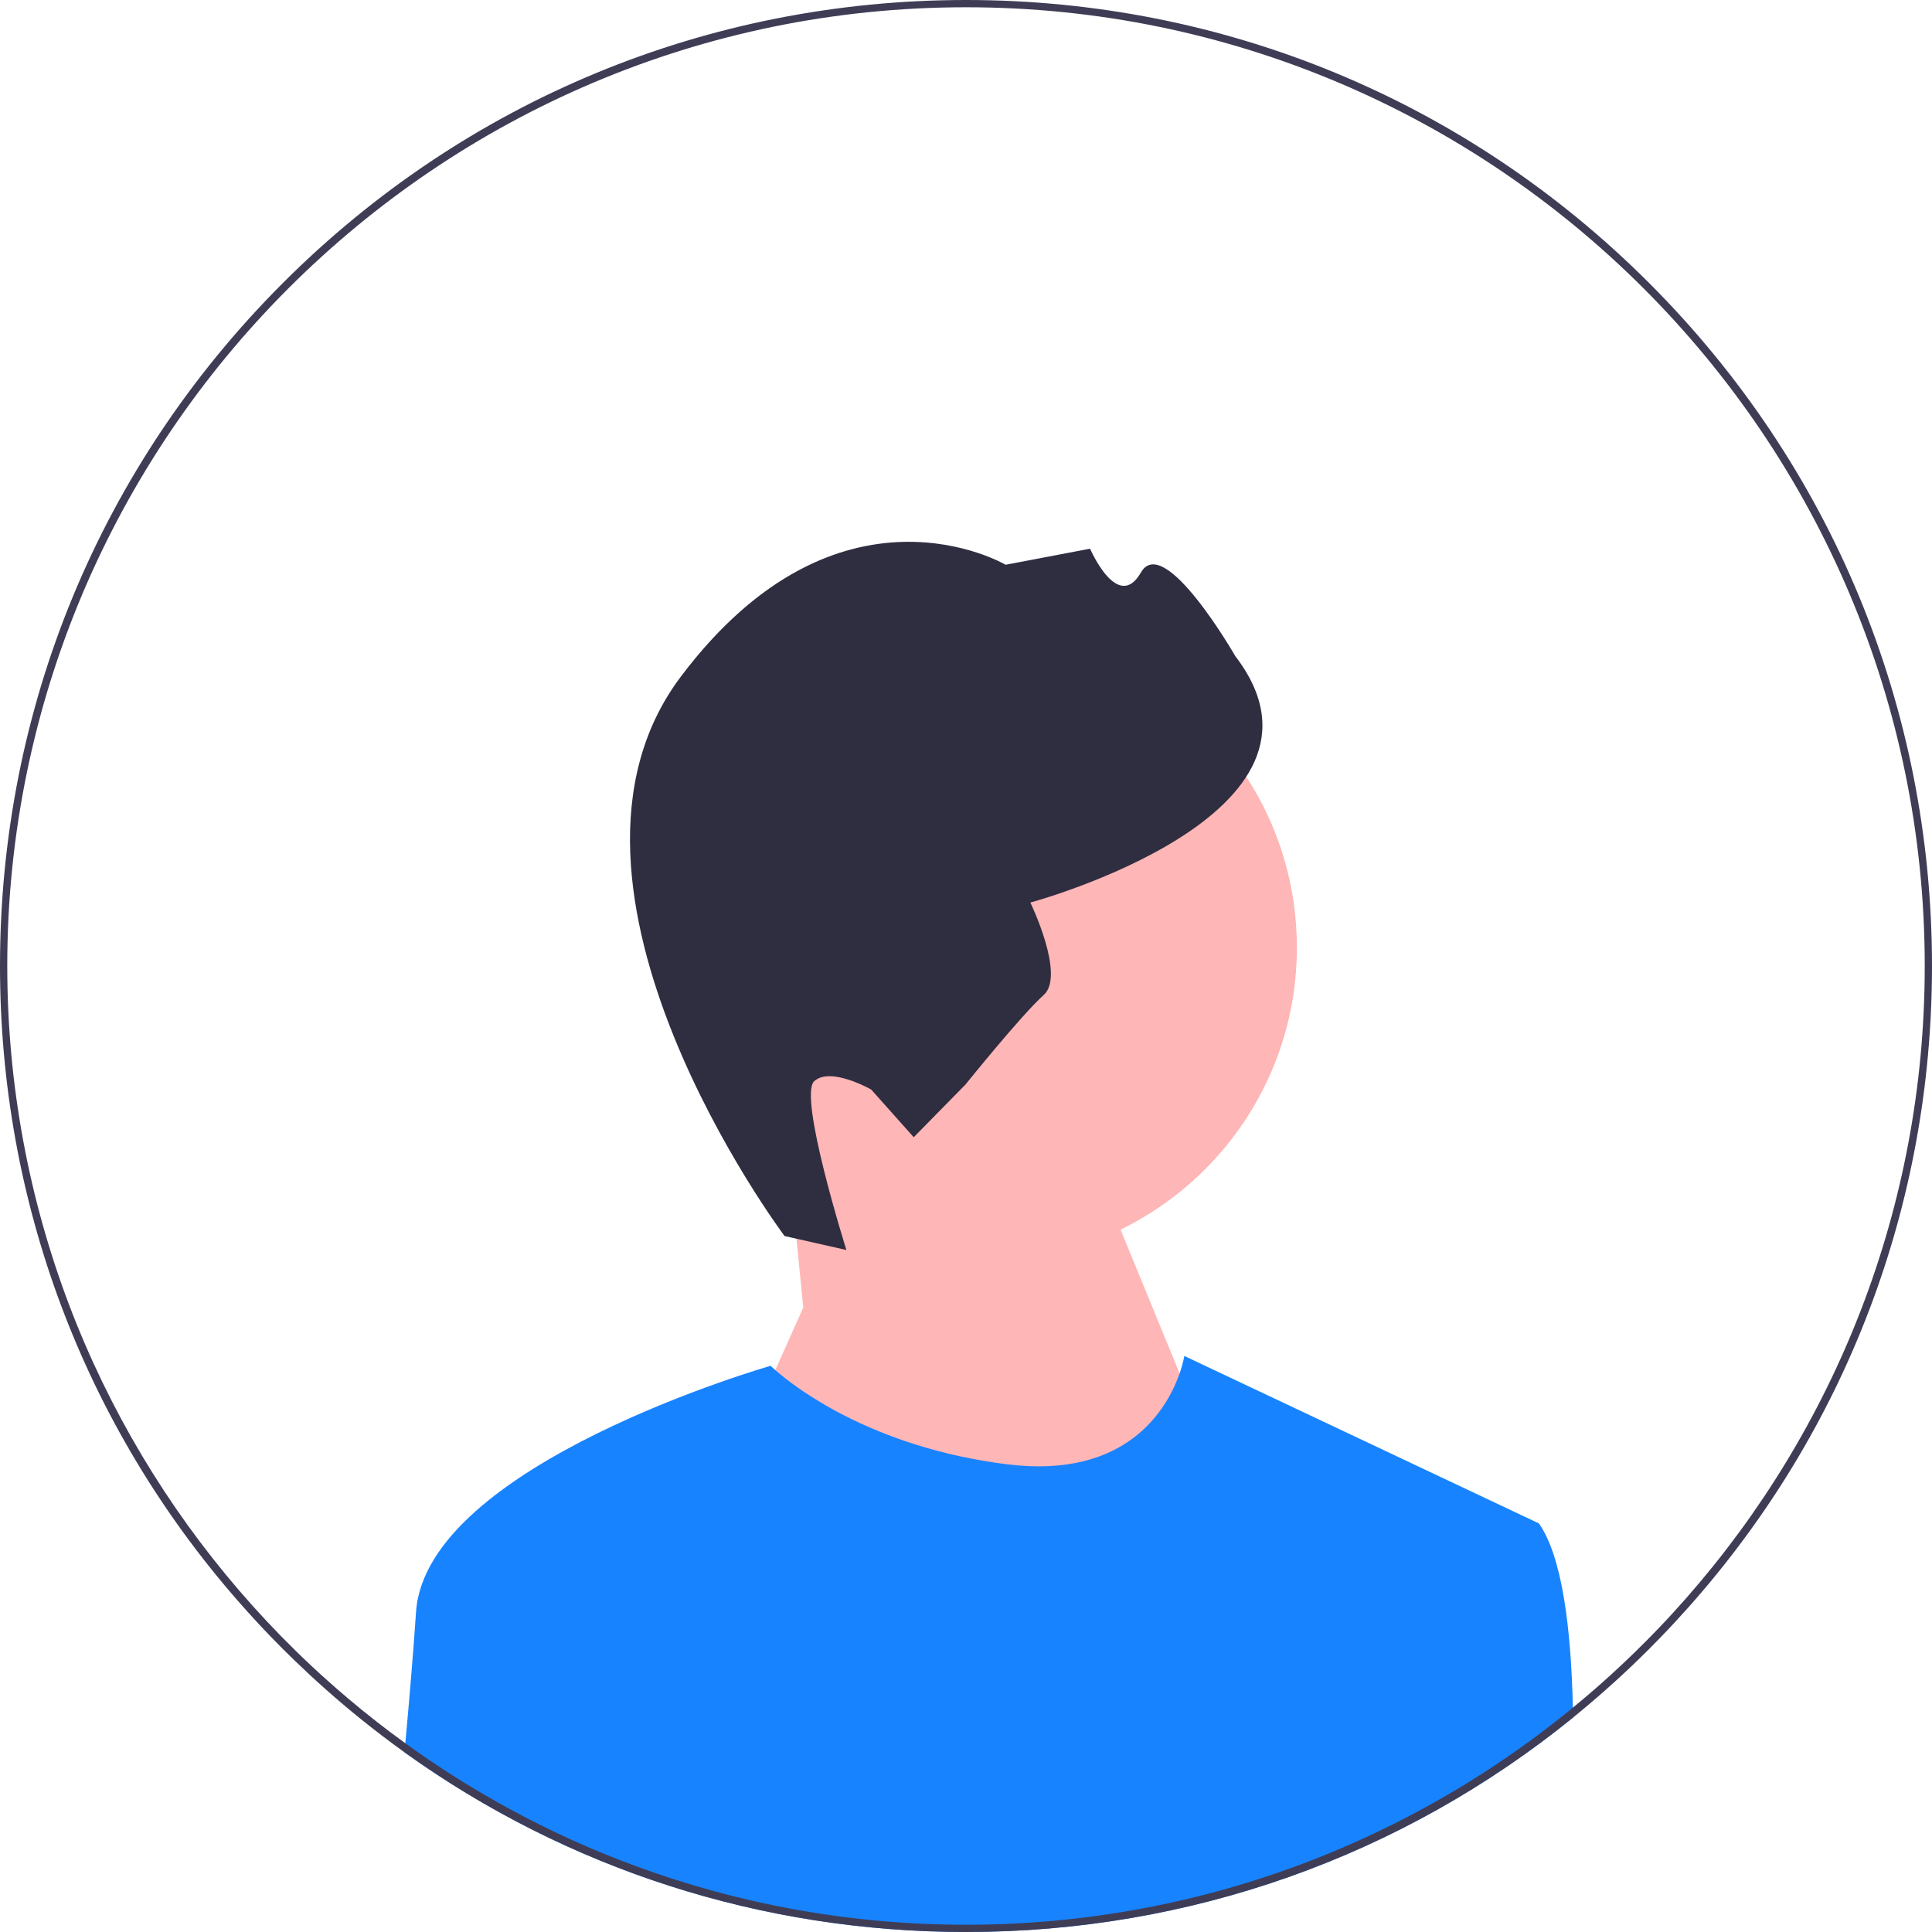
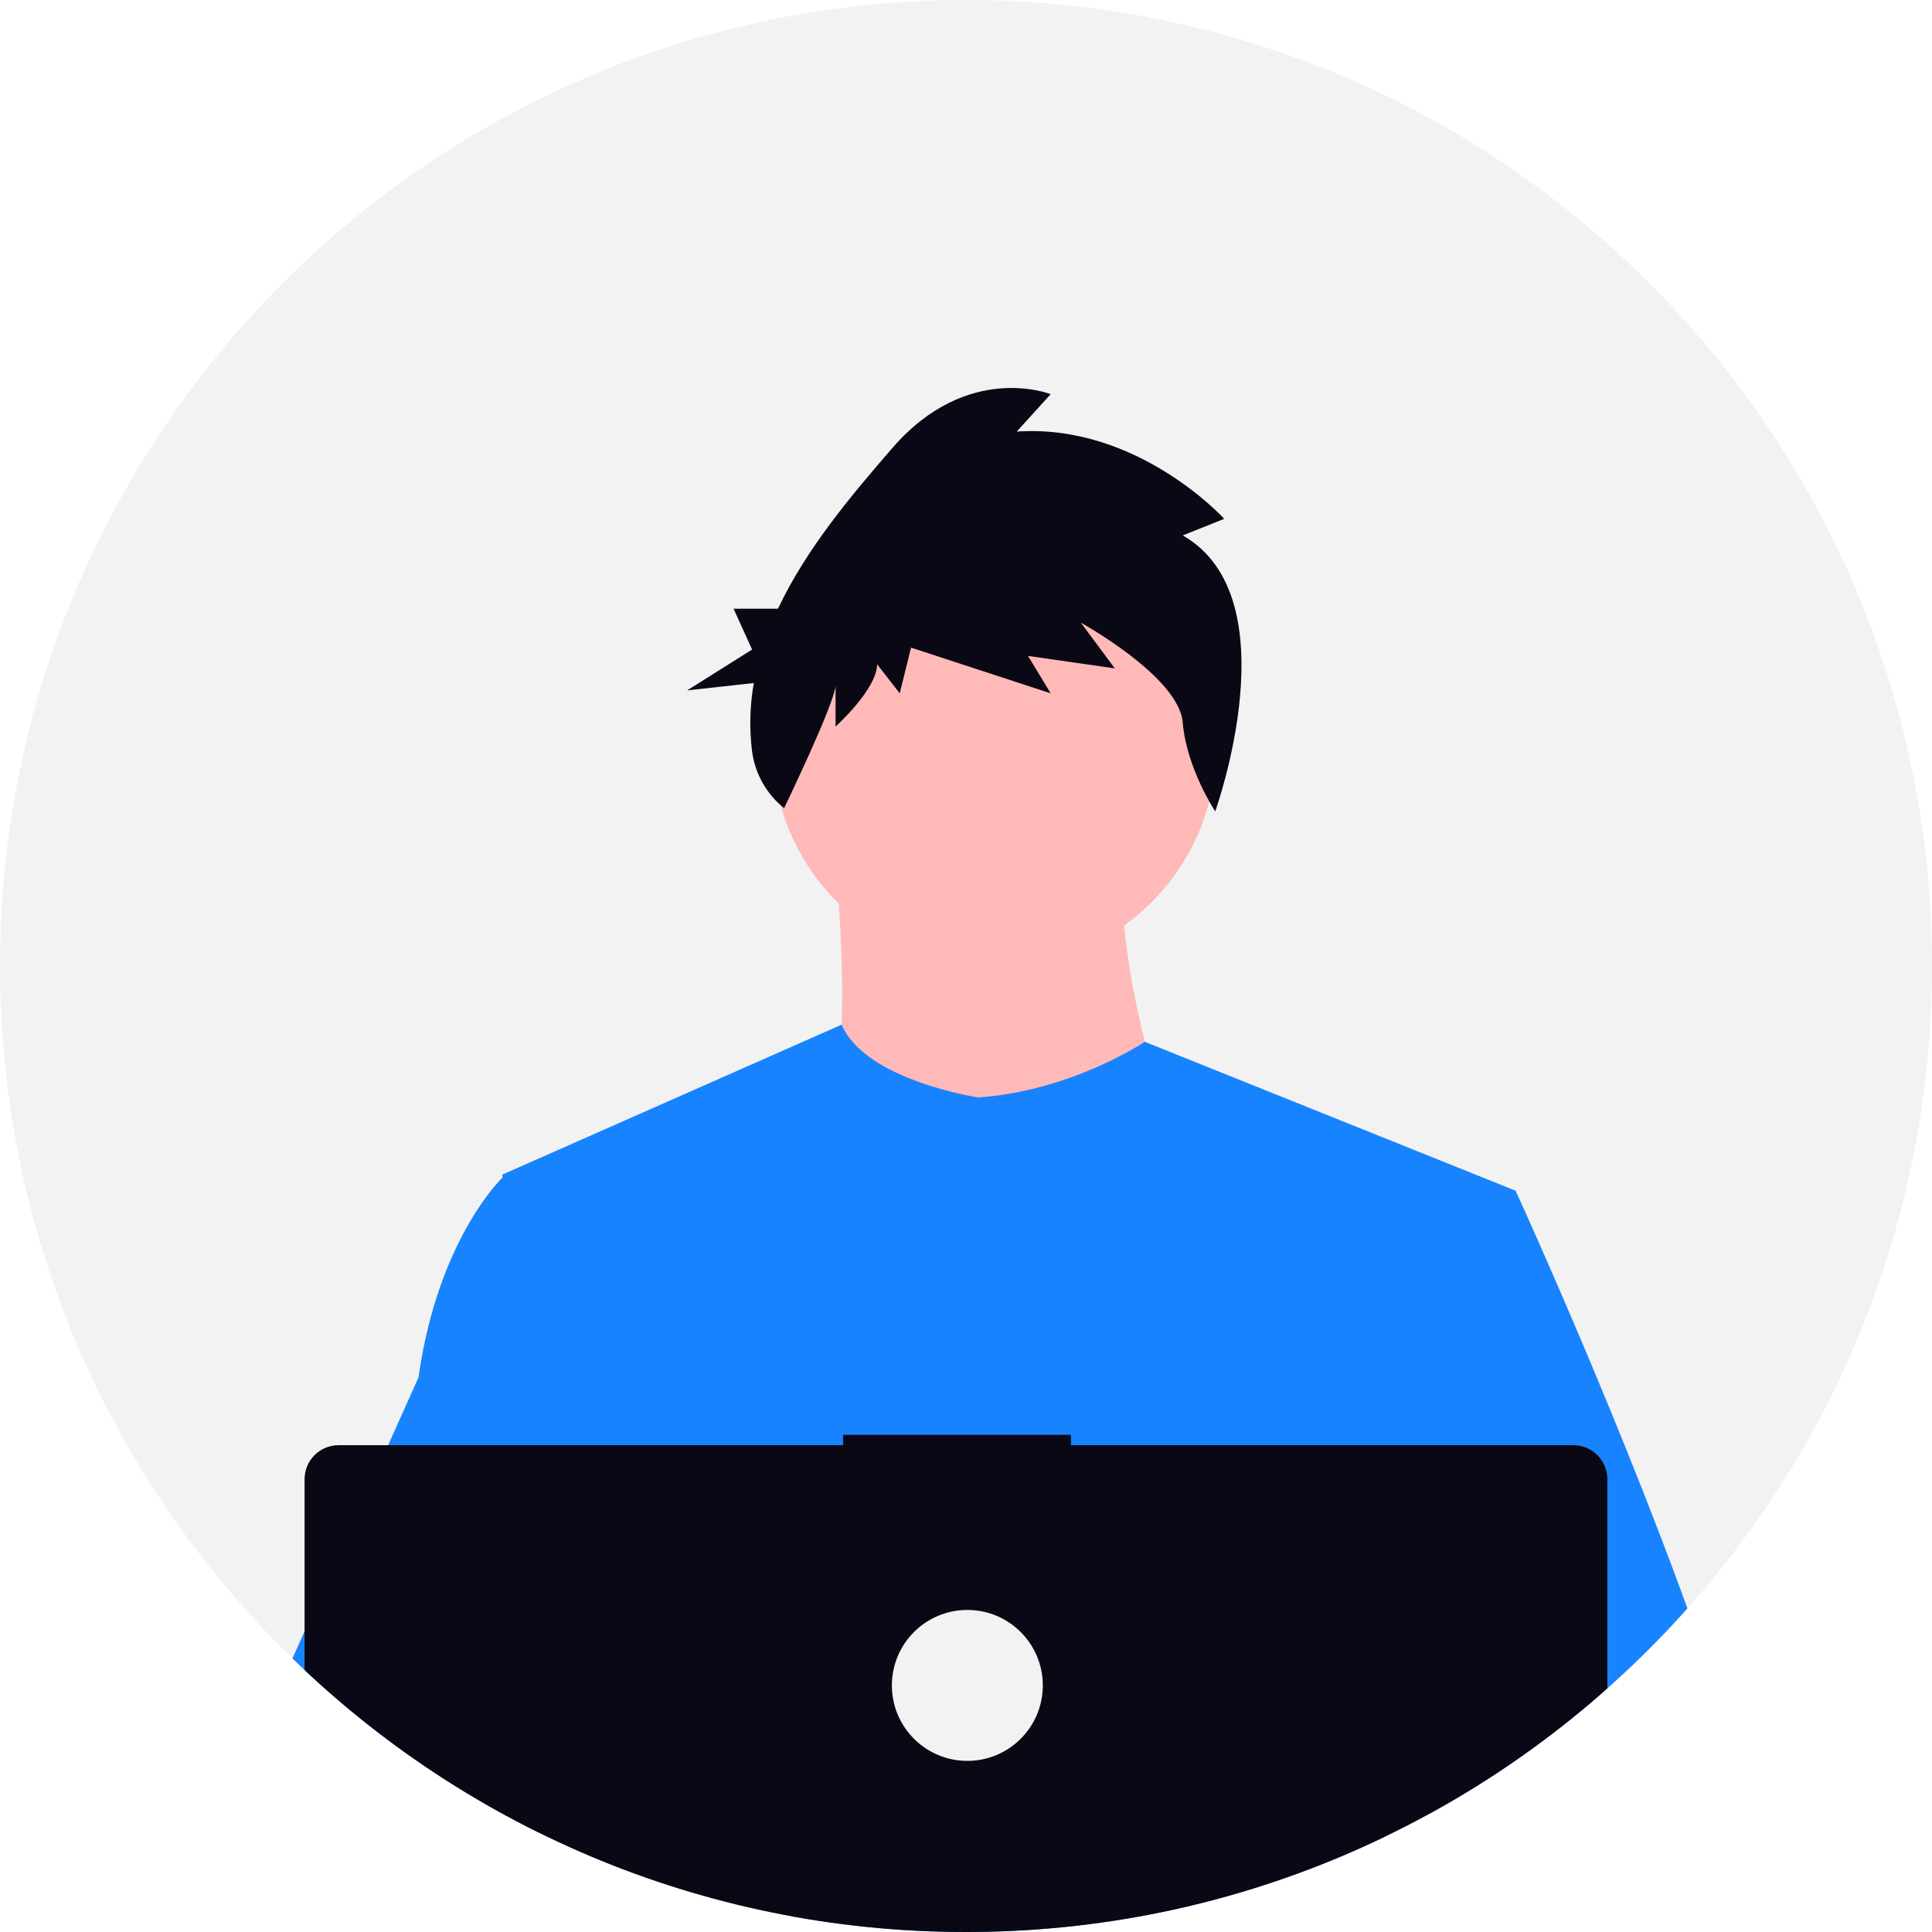
- <svg xmlns="http://www.w3.org/2000/svg" width="532" height="532" viewBox="0 0 532 532" role="img" artist="Katerina Limpitsouni" source="https://undraw.co/">
-   <circle cx="270.76" cy="260.934" r="86.349" fill="#ffb6b6" />
-   <polygon points="221.19 360.052 217.289 320.618 295.19 306.052 341.19 418.052 261.19 510.052 204.19 398.052 221.19 360.052" fill="#ffb6b6" />
-   <path d="m216.037,340.357l17.031,3.848s-13.388-42.455-8.844-46.508c4.544-4.053,15.68,2.333,15.68,2.333l11.702,13.12,14.254-14.512s15.475-19.242,21.534-24.646-3.673-25.464-3.673-25.464c0,0,89.892-24.239,56.443-67.84,0,0-19.611-34.185-25.997-23.049-6.386,11.136-14.002-6.55-14.002-6.55l-23.254,4.422s-45.894-27.06-89.453,30.83c-43.559,57.89,28.579,154.016,28.579,154.016h-0Z" fill="#2f2e41" />
-   <path d="m433.16,472.95c-47.19,38.26-105.57,59.05-167.16,59.05-56.24,0-109.81-17.34-154.62-49.48.08-.84.16-1.67.23-2.5,1.19-13,2.25-25.64,2.95-36.12,2.71-40.69,97.64-67.81,97.64-67.81,0,0,.43.43,1.29,1.18,5.24,4.6,26.51,21.28,63.81,25.94,33.26,4.16,44.21-15.57,47.52-25.02,1-2.88,1.3-4.81,1.3-4.81l97.64,46.11c6.37,9.1,8.86,28.7,9.35,50.73.02.91.04,1.81.05,2.73Z" fill="#1883FF" />
-   <path d="m454.09,77.91C403.85,27.67,337.05,0,266,0S128.15,27.67,77.91,77.91C27.67,128.15,0,194.95,0,266c0,64.85,23.05,126.16,65.29,174.57,4.03,4.63,8.24,9.14,12.62,13.52,1.03,1.03,2.07,2.06,3.12,3.06,2.8,2.71,5.65,5.36,8.55,7.93,1.76,1.57,3.54,3.11,5.34,4.62,1.41,1.19,2.82,2.36,4.25,3.51.03.03.05.05.08.07,3.97,3.2,8.01,6.28,12.13,9.24,44.81,32.14,98.38,49.48,154.62,49.48,61.59,0,119.97-20.79,167.16-59.05,3.85-3.12,7.62-6.36,11.32-9.71,3.27-2.96,6.47-6.01,9.61-9.15.99-.99,1.98-1.99,2.95-3,2.7-2.78,5.32-5.61,7.88-8.48,43.37-48.72,67.08-110.84,67.08-176.61,0-71.05-27.67-137.85-77.91-188.09Zm10.18,362.21c-2.5,2.84-5.06,5.64-7.68,8.37-4.08,4.25-8.29,8.37-12.64,12.34-1.65,1.52-3.32,3-5.01,4.47-1.92,1.67-3.86,3.31-5.83,4.92-15.53,12.75-32.54,23.75-50.73,32.71-7.19,3.55-14.56,6.78-22.1,9.67-29.29,11.24-61.08,17.4-94.28,17.4-32.04,0-62.76-5.74-91.19-16.24-11.67-4.3-22.95-9.41-33.78-15.26-1.59-.86-3.17-1.73-4.74-2.62-8.26-4.68-16.25-9.79-23.92-15.31-.25-.18-.51-.37-.76-.55-5.46-3.94-10.77-8.09-15.9-12.45-1.88-1.59-3.74-3.2-5.57-4.85-2.98-2.65-5.9-5.38-8.75-8.18-5.4-5.29-10.56-10.8-15.49-16.53C26.09,391.77,2,331.65,2,266,2,120.43,120.43,2,266,2s264,118.43,264,264c0,66.66-24.83,127.62-65.73,174.12Z" fill="#3f3d56" />
+ <svg xmlns="http://www.w3.org/2000/svg" width="640" height="640" viewBox="0 0 640 640" role="img" artist="Katerina Limpitsouni" source="https://undraw.co/">
+   <defs>
+     <clipPath id="a-210">
+       <circle cx="320" cy="320" r="320" transform="translate(626 151)" fill="none" stroke="#707070" stroke-width="1" />
+     </clipPath>
+   </defs>
+   <g transform="translate(-626 -151)">
+     <circle cx="320" cy="320" r="320" transform="translate(626 151)" fill="#f2f2f2" />
+     <g clip-path="url(#a-210)">
+       <path d="M581.722,260.562S595.577,365,574.262,376.728s126.823,12.789,126.823,12.789-33.038-90.588-18.118-118.3Z" transform="translate(318.813 155.394)" fill="#ffb9b9" />
+       <circle cx="73.536" cy="73.536" r="73.536" transform="translate(881.887 324.39)" fill="#ffb9b9" />
+       <path d="M809.257,390.045l-12.32,56.1-26.05,118.69-.78,6.5-8.99,75.25-5.98,49.99-4.01,33.58c-24.38,12.53-42.05,21.18-42.05,21.18s-1.52-7.62-3.97-17.37c-17.11,5.13-48.77,13.64-75.6,15.34,9.77,10.89-141.12-266.12-146.91-303.16-4.66-29.81-8.16-55-8.9-60.36-.1-.7-.15-1.06-.15-1.06l112.43-49.68c7.99,18.53,45.3,24.1,45.3,24.1,30.91-2.13,55.14-18.43,55.14-18.43Z" transform="translate(318.813 155.394)" fill="#1883FF" />
+       <path d="M720.129,154.235l13.749-5.5s-28.749-31.651-68.747-28.9l11.25-12.385s-27.5-11.009-52.5,17.89c-13.141,15.191-28.346,33.048-37.825,53.163H571.33l6.146,13.532-21.509,13.532,22.077-2.431a75.616,75.616,0,0,0-.6,22.445,29.041,29.041,0,0,0,10.634,19h0s17.052-35.3,17.052-40.8v13.761S618.88,205.157,618.88,196.9l7.5,9.633,3.75-15.137,46.248,15.137-7.5-12.385,28.749,4.128-11.25-15.137s32.5,17.89,33.749,33.027,10.762,29.481,10.762,29.481S756.378,174.877,720.129,154.235Z" transform="translate(297.666 174.133)" fill="#090814" />
+       <path d="M889.187,647.955c-7.49,8.12-26.05,20.35-48.55,33.59-8.37,4.92-17.28,9.99-26.37,15.03-21.69,12.03-44.4,23.95-63.14,33.58-24.38,12.53-42.05,21.18-42.05,21.18s-1.52-7.62-3.97-17.37c-3.28-13.05-8.22-29.92-13.37-37.39-.18-.26-.36-.5-.54-.74-1.5-1.97-3.01-3.12-4.5-3.12l74.42-46.13,32.16-19.94-23.17-55.31-29.06-69.38,17.54-55.81,17.63-56.1h33.04s10.94,23.88,24.93,57.18c2.09,4.98,4.25,10.17,6.45,15.53C869.417,532.755,905.3,630.5,889.187,647.955Z" transform="translate(318.813 155.394)" fill="#1883FF" />
+       <path d="M556.677,695.915a47.792,47.792,0,0,0-8.1.66c-22.99,3.95-29.77,24.76-31.7,38.7a71.847,71.847,0,0,0-.7,12.86l-20.31-15.62-7.4-5.69c-17.81-6.21-33.68-17.24-47.44-30.25a238.478,238.478,0,0,1-31.95-37.89,334.144,334.144,0,0,1-24.72-42.4,31.184,31.184,0,0,1-.43-26.45l25.15-56.05,36.76-81.92q.4-2.925.89-5.72c7.29-41.8,26.82-60.36,26.82-60.36h14.92l9.98,60.36,12.4,74.99-8.69,28.34-20.08,65.45,19.19,20.84Z" transform="translate(318.813 155.394)" fill="#1883FF" />
+       <path d="M828.381,510.145H661.938v-3.431H586.466v3.431H419.337A11.259,11.259,0,0,0,408.079,521.4V749.315a11.259,11.259,0,0,0,11.259,11.259H828.381a11.259,11.259,0,0,0,11.259-11.259V521.4a11.259,11.259,0,0,0-11.259-11.259Z" transform="translate(318.813 119.599)" fill="#090814" />
+       <circle cx="25" cy="25" r="25" transform="translate(921.445 684.314)" fill="#f2f2f2" />
+     </g>
+   </g>
</svg>
